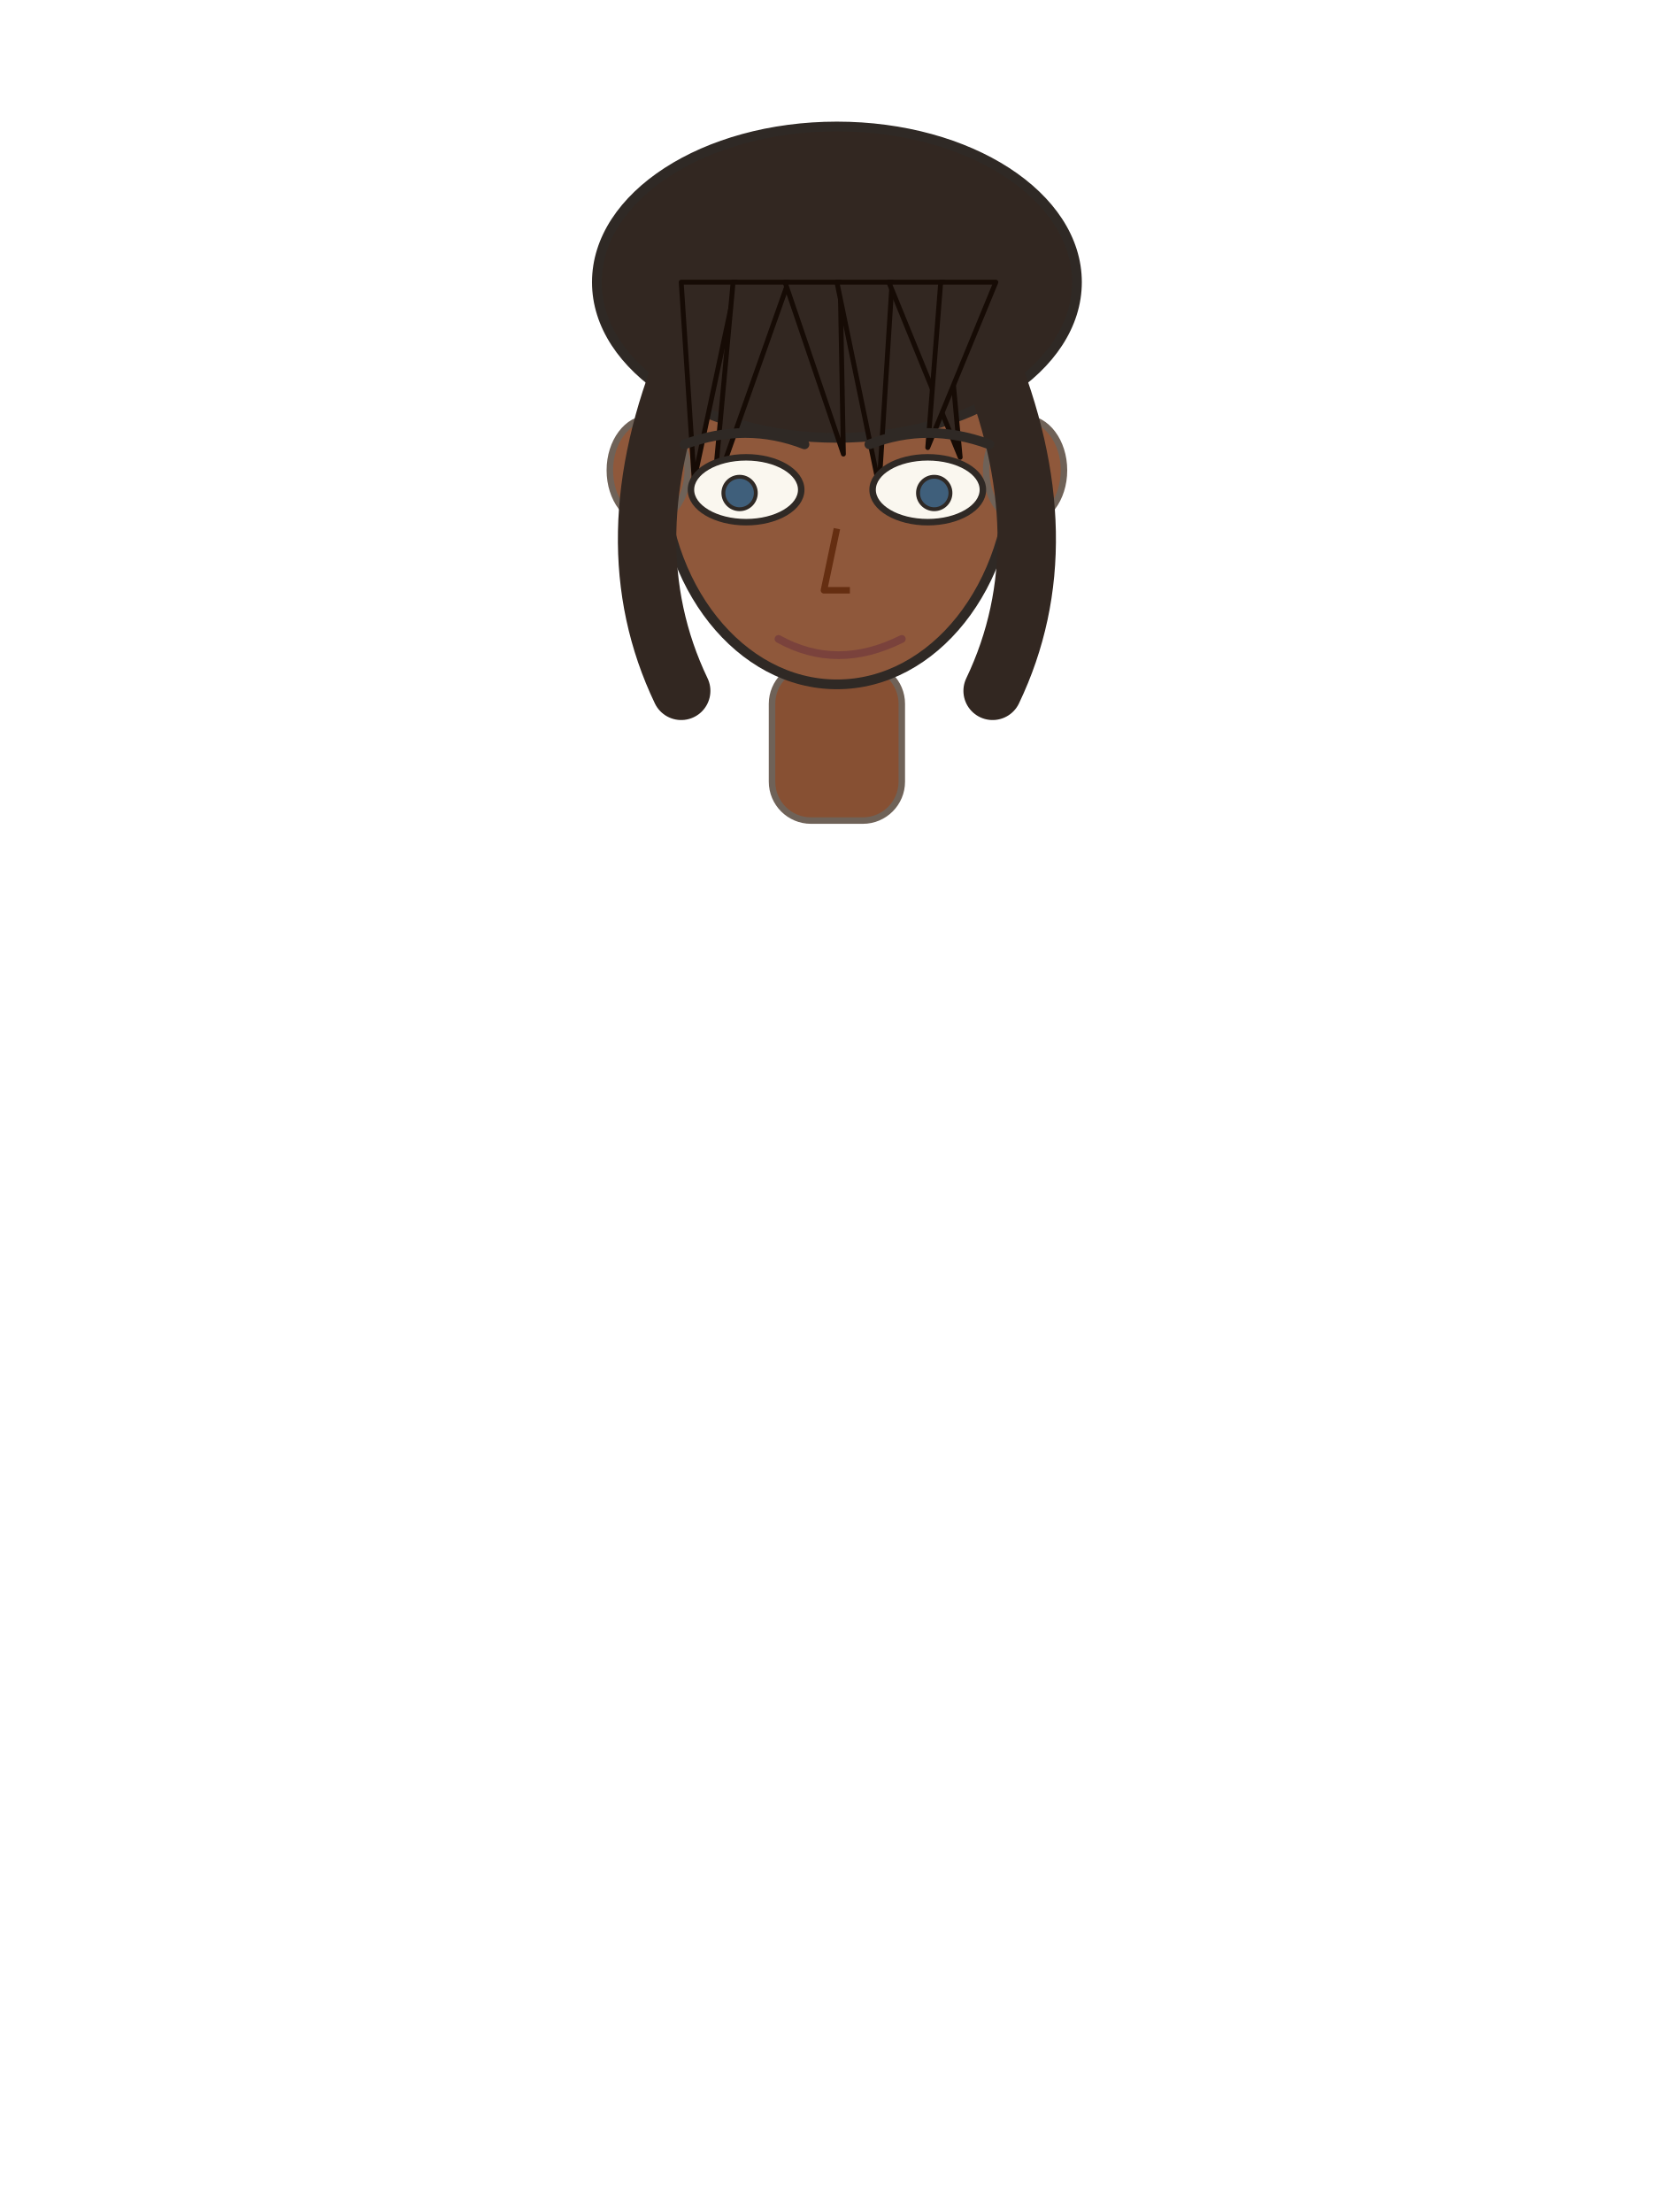
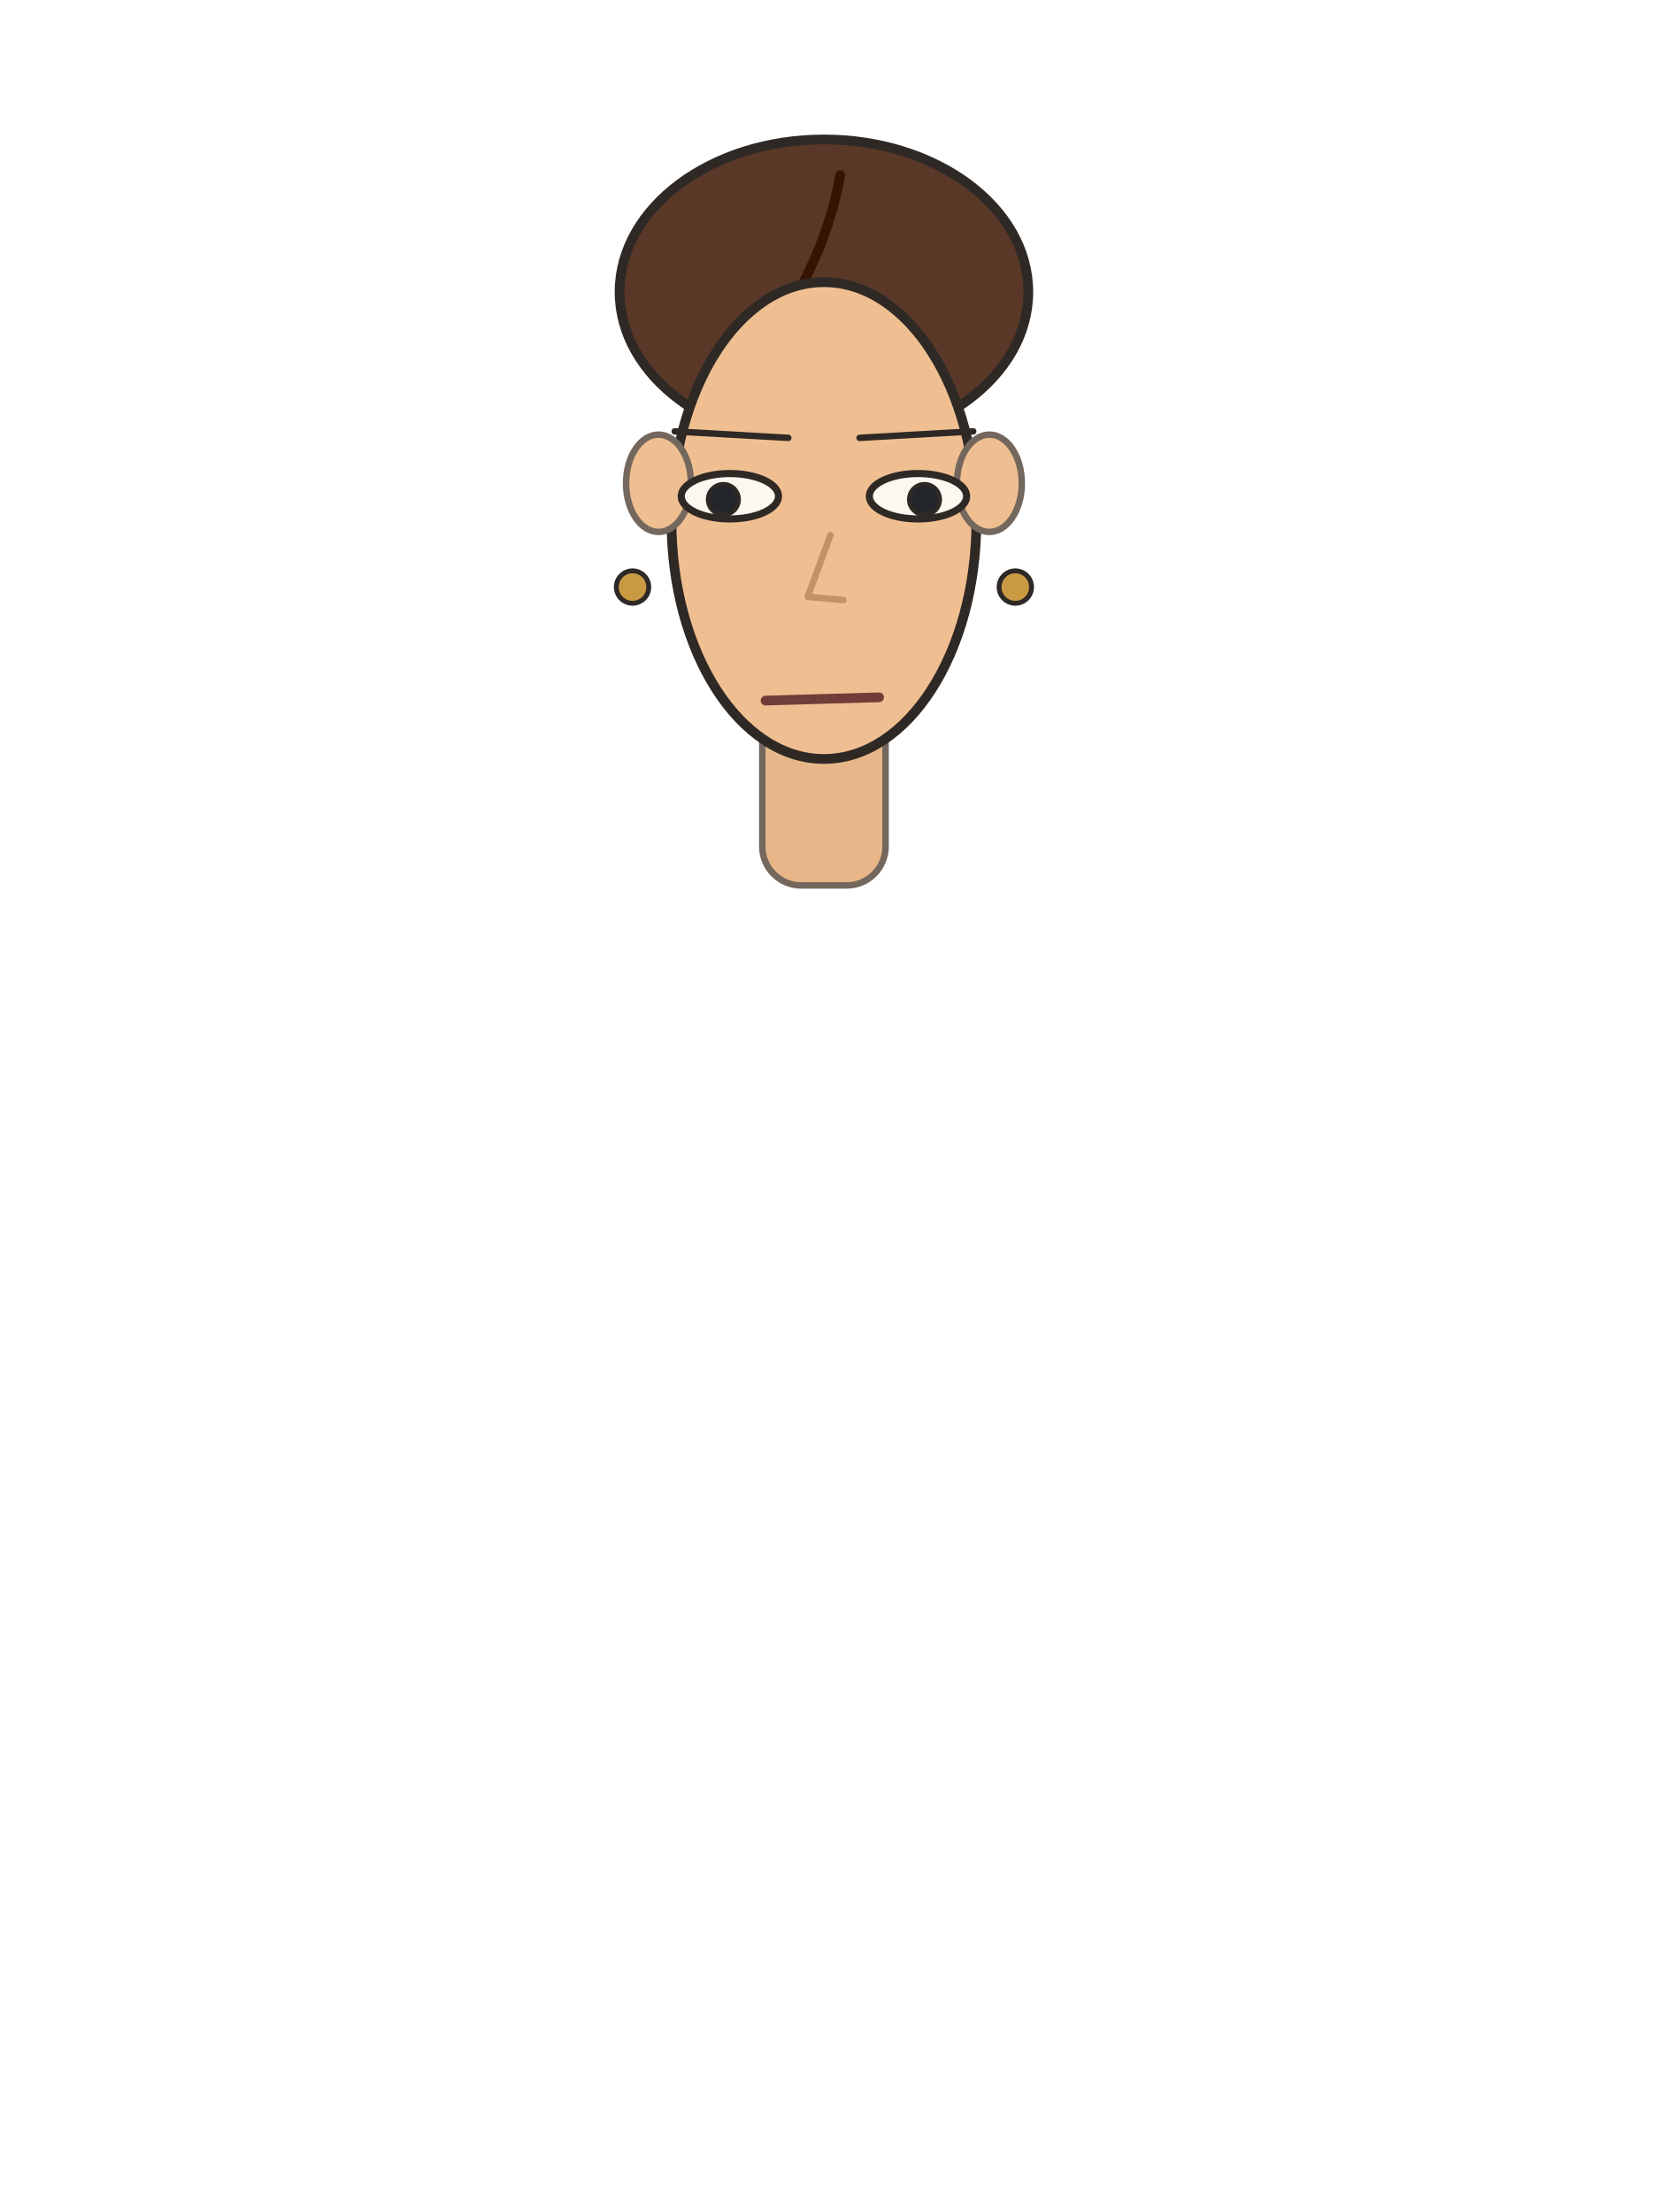
<svg xmlns="http://www.w3.org/2000/svg" baseProfile="full" height="682" version="1.1" viewBox="0 0 512 682" width="512">
  <defs />
-   <rect fill="#875033" height="48" rx="12" stroke="#6f6258" stroke-linecap="round" stroke-linejoin="round" stroke-width="2" width="40" x="238" y="205" />
-   <ellipse cx="258" cy="143.0" fill="#8f583b" rx="54.0" ry="68.0" stroke="#2f2925" stroke-linecap="round" stroke-linejoin="round" stroke-width="3" />
-   <ellipse cx="200.0" cy="145" fill="#8f583b" rx="12" ry="16" stroke="#6f6258" stroke-linecap="round" stroke-linejoin="round" stroke-width="2" />
-   <ellipse cx="316.0" cy="145" fill="#8f583b" rx="12" ry="16" stroke="#6f6258" stroke-linecap="round" stroke-linejoin="round" stroke-width="2" />
-   <ellipse cx="258" cy="87" fill="#322721" rx="74.0" ry="48" stroke="#2f2925" stroke-linecap="round" stroke-linejoin="round" stroke-width="3" />
-   <path d="M 212 109 Q 188 167 210 213" fill="none" stroke="#322721" stroke-linecap="round" stroke-width="18" />
-   <path d="M 304 109 Q 328 167 306 213" fill="none" stroke="#322721" stroke-linecap="round" stroke-width="18" />
-   <path d="M 210.0 87 L 227.0 87 L 214.0 148 Z" fill="#322721" stroke="#160b05" stroke-linecap="round" stroke-linejoin="round" stroke-width="1.5" />
-   <path d="M 226.0 87 L 243.0 87 L 220.0 152 Z" fill="#322721" stroke="#160b05" stroke-linecap="round" stroke-linejoin="round" stroke-width="1.5" />
-   <path d="M 242.0 87 L 259.0 87 L 260.0 140 Z" fill="#322721" stroke="#160b05" stroke-linecap="round" stroke-linejoin="round" stroke-width="1.5" />
-   <path d="M 258.0 87 L 275.0 87 L 271.0 150 Z" fill="#322721" stroke="#160b05" stroke-linecap="round" stroke-linejoin="round" stroke-width="1.5" />
-   <path d="M 274.0 87 L 291.0 87 L 296.0 141 Z" fill="#322721" stroke="#160b05" stroke-linecap="round" stroke-linejoin="round" stroke-width="1.5" />
-   <path d="M 290.0 87 L 307.0 87 L 286.0 138 Z" fill="#322721" stroke="#160b05" stroke-linecap="round" stroke-linejoin="round" stroke-width="1.5" />
-   <ellipse cx="230" cy="151" fill="#faf7ef" rx="17" ry="10" stroke="#2f2925" stroke-linecap="round" stroke-linejoin="round" stroke-width="2" />
-   <circle cx="228" cy="152" fill="#3f5f7b" r="5" stroke="#2f2925" stroke-width="1.2" />
-   <path d="M 248 137 Q 230 130 211 137" fill="none" stroke="#2f2925" stroke-linecap="round" stroke-width="3" />
-   <ellipse cx="286" cy="151" fill="#faf7ef" rx="17" ry="10" stroke="#2f2925" stroke-linecap="round" stroke-linejoin="round" stroke-width="2" />
-   <circle cx="288" cy="152" fill="#3f5f7b" r="5" stroke="#2f2925" stroke-width="1.2" />
-   <path d="M 268 137 Q 286 130 305 137" fill="none" stroke="#2f2925" stroke-linecap="round" stroke-width="3" />
-   <path d="M 258 163 L 254 182 L 262 182" fill="none" stroke="#652e11" stroke-linejoin="round" stroke-width="2" />
-   <path d="M 240 197 Q 258 207 278 197" fill="none" stroke="#7a423c" stroke-linecap="round" stroke-width="2.4" />
+   <rect fill="#e8b789" height="58" rx="12" stroke="#74675d" stroke-linecap="round" stroke-linejoin="round" stroke-width="2" width="38" x="235.0" y="215" />
+   <ellipse cx="254" cy="90" fill="#5a3828" rx="63.0" ry="47" stroke="#2f2925" stroke-linecap="round" stroke-linejoin="round" stroke-width="3" />
+   <path d="M 259 54 Q 252 95 210 136" fill="none" stroke="#361404" stroke-linecap="round" stroke-linejoin="round" stroke-width="3" />
+   <ellipse cx="254" cy="160.5" fill="#f0bf91" rx="47.0" ry="73.5" stroke="#2f2925" stroke-linecap="round" stroke-linejoin="round" stroke-width="3" />
+   <ellipse cx="203.0" cy="149" fill="#f0bf91" rx="10" ry="15" stroke="#74675d" stroke-linecap="round" stroke-linejoin="round" stroke-width="2" />
+   <ellipse cx="305.0" cy="149" fill="#f0bf91" rx="10" ry="15" stroke="#74675d" stroke-linecap="round" stroke-linejoin="round" stroke-width="2" />
+   <ellipse cx="225" cy="153" fill="#fbf8ef" rx="15" ry="7" stroke="#2f2925" stroke-linecap="round" stroke-linejoin="round" stroke-width="2.2" />
+   <circle cx="223" cy="154" fill="#22262a" r="4.8" stroke="#2f2925" stroke-width="1.2" />
+   <line stroke="#2f2925" stroke-linecap="round" stroke-width="2" x1="243" x2="208" y1="135" y2="133" />
+   <ellipse cx="283" cy="153" fill="#fbf8ef" rx="15" ry="7" stroke="#2f2925" stroke-linecap="round" stroke-linejoin="round" stroke-width="2.2" />
+   <circle cx="285" cy="154" fill="#22262a" r="4.8" stroke="#2f2925" stroke-width="1.2" />
+   <line stroke="#2f2925" stroke-linecap="round" stroke-width="2" x1="265" x2="300" y1="135" y2="133" />
+   <path d="M 256 165 L 249 184 L 260 185" fill="none" stroke="#c49365" stroke-linecap="round" stroke-linejoin="round" stroke-width="2" />
+   <line stroke="#713d38" stroke-linecap="round" stroke-width="3" x1="236" x2="271" y1="216" y2="215" />
+   <circle cx="195.0" cy="181" fill="#c99a42" r="5" stroke="#2f2925" stroke-width="1.5" />
+   <circle cx="313.0" cy="181" fill="#c99a42" r="5" stroke="#2f2925" stroke-width="1.5" />
</svg>
